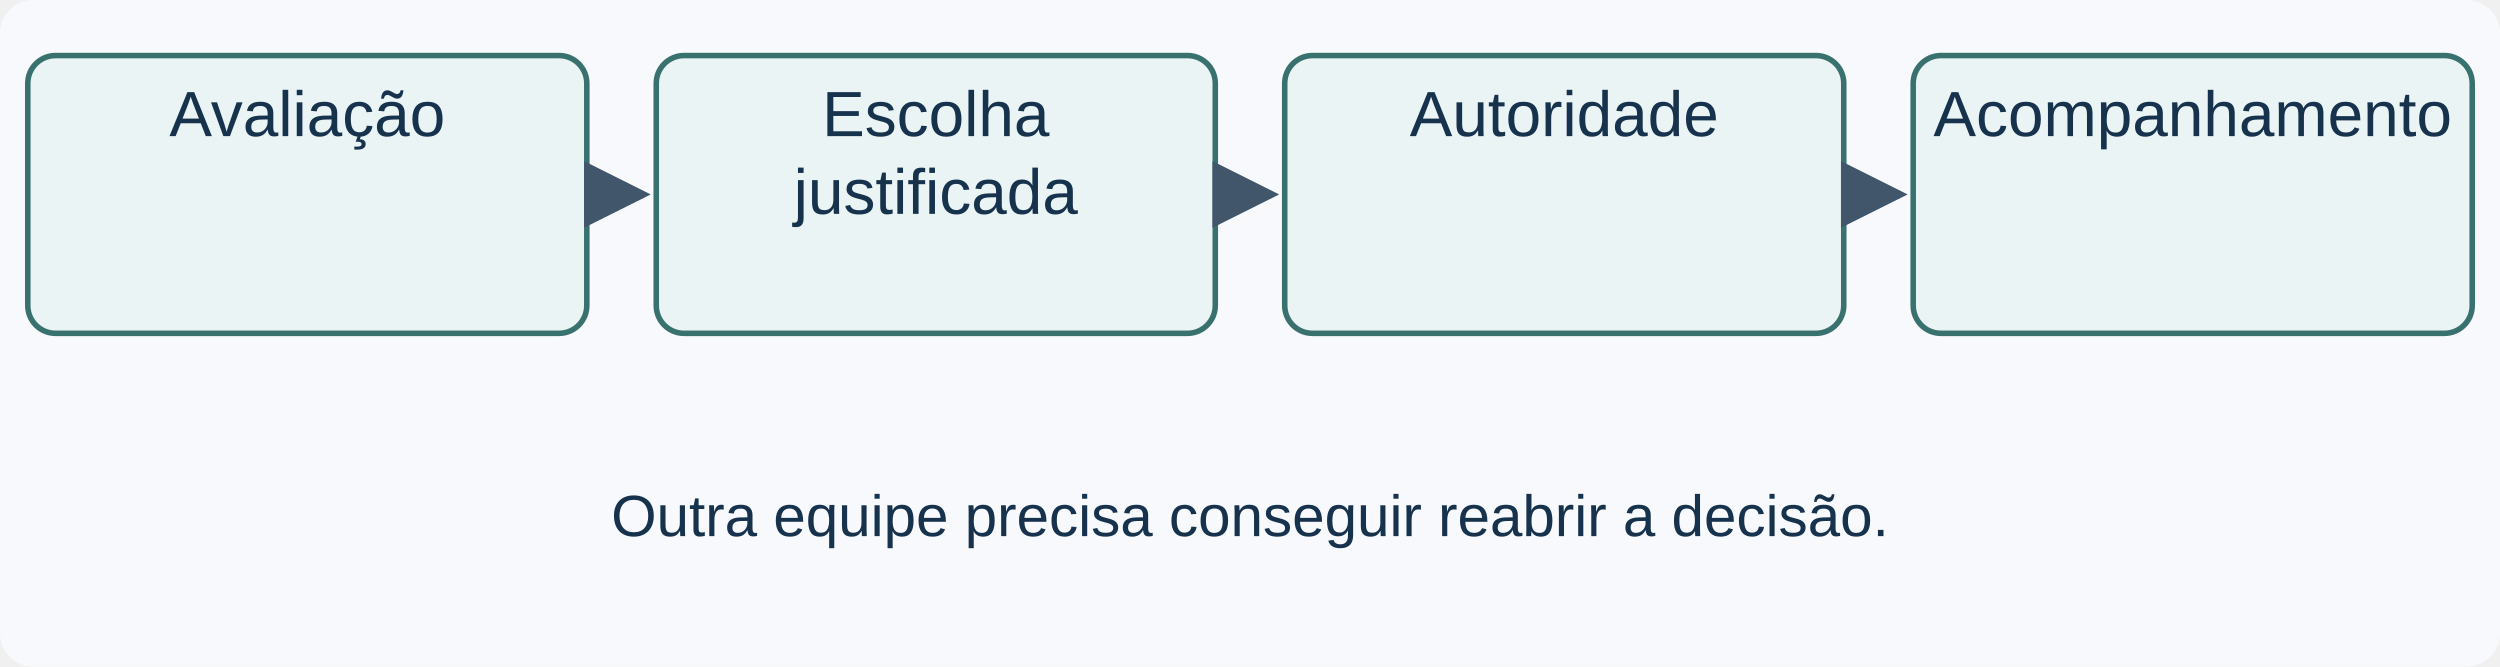
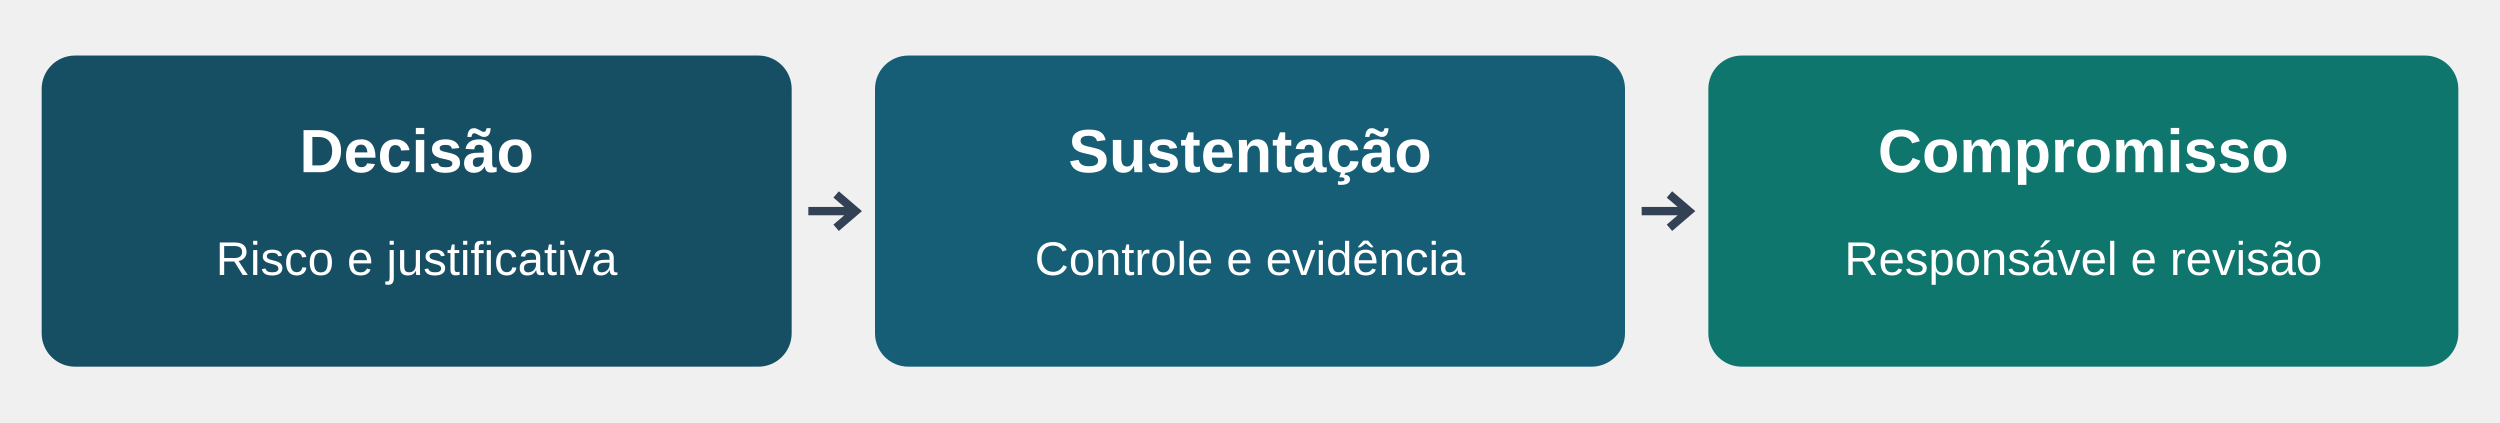
- <svg xmlns="http://www.w3.org/2000/svg" viewBox="0 0 900 240" role="img" aria-labelledby="title desc">
-   <defs>
-     <marker id="arrow" markerWidth="8" markerHeight="8" refX="7" refY="4" orient="auto">
-       <path d="M0 0 L8 4 L0 8" fill="#42566b" />
-     </marker>
-   </defs>
-   <rect width="900" height="240" rx="12" fill="#f7f9fc" />
+ <svg xmlns="http://www.w3.org/2000/svg" viewBox="0 0 900 152" role="img" aria-labelledby="title desc">
  <g font-family="Arial, sans-serif">
-     <rect x="10.0" y="20" width="201.25" height="100" rx="10" fill="#eaf4f4" stroke="#39716f" stroke-width="2" />
-     <text x="110.625" y="49" font-size="23" fill="#17324d" text-anchor="middle">Avaliação</text>
-     <path d="M213.25 70 L231.25 70" stroke="#42566b" stroke-width="3" fill="none" marker-end="url(#arrow)" />
-     <rect x="236.25" y="20" width="201.25" height="100" rx="10" fill="#eaf4f4" stroke="#39716f" stroke-width="2" />
-     <text x="336.875" y="49" font-size="23" fill="#17324d" text-anchor="middle">Escolha</text>
-     <text x="336.875" y="77" font-size="23" fill="#17324d" text-anchor="middle">justificada</text>
-     <path d="M439.5 70 L457.5 70" stroke="#42566b" stroke-width="3" fill="none" marker-end="url(#arrow)" />
-     <rect x="462.5" y="20" width="201.25" height="100" rx="10" fill="#eaf4f4" stroke="#39716f" stroke-width="2" />
-     <text x="563.125" y="49" font-size="23" fill="#17324d" text-anchor="middle">Autoridade</text>
-     <path d="M665.75 70 L683.75 70" stroke="#42566b" stroke-width="3" fill="none" marker-end="url(#arrow)" />
-     <rect x="688.75" y="20" width="201.25" height="100" rx="10" fill="#eaf4f4" stroke="#39716f" stroke-width="2" />
-     <text x="789.375" y="49" font-size="23" fill="#17324d" text-anchor="middle">Acompanhamento</text>
-     <text x="450" y="193" font-size="21" fill="#17324d" text-anchor="middle">Outra equipe precisa conseguir reabrir a decisão.</text>
+     <rect x="15" y="20" width="270" height="112" rx="12" fill="#164e63" />
+     <text x="150" y="62" text-anchor="middle" font-size="22" font-weight="700" fill="white">Decisão</text>
+     <text x="150" y="99" text-anchor="middle" font-size="17" fill="white">Risco e justificativa</text>
+     <path d="M291 76h17m-7-6 7 6-7 6" fill="none" stroke="#334155" stroke-width="3" />
+     <rect x="315" y="20" width="270" height="112" rx="12" fill="#155e75" />
+     <text x="450" y="62" text-anchor="middle" font-size="22" font-weight="700" fill="white">Sustentação</text>
+     <text x="450" y="99" text-anchor="middle" font-size="17" fill="white">Controle e evidência</text>
+     <path d="M591 76h17m-7-6 7 6-7 6" fill="none" stroke="#334155" stroke-width="3" />
+     <rect x="615" y="20" width="270" height="112" rx="12" fill="#0f766e" />
+     <text x="750" y="62" text-anchor="middle" font-size="22" font-weight="700" fill="white">Compromisso</text>
+     <text x="750" y="99" text-anchor="middle" font-size="17" fill="white">Responsável e revisão</text>
  </g>
</svg>
